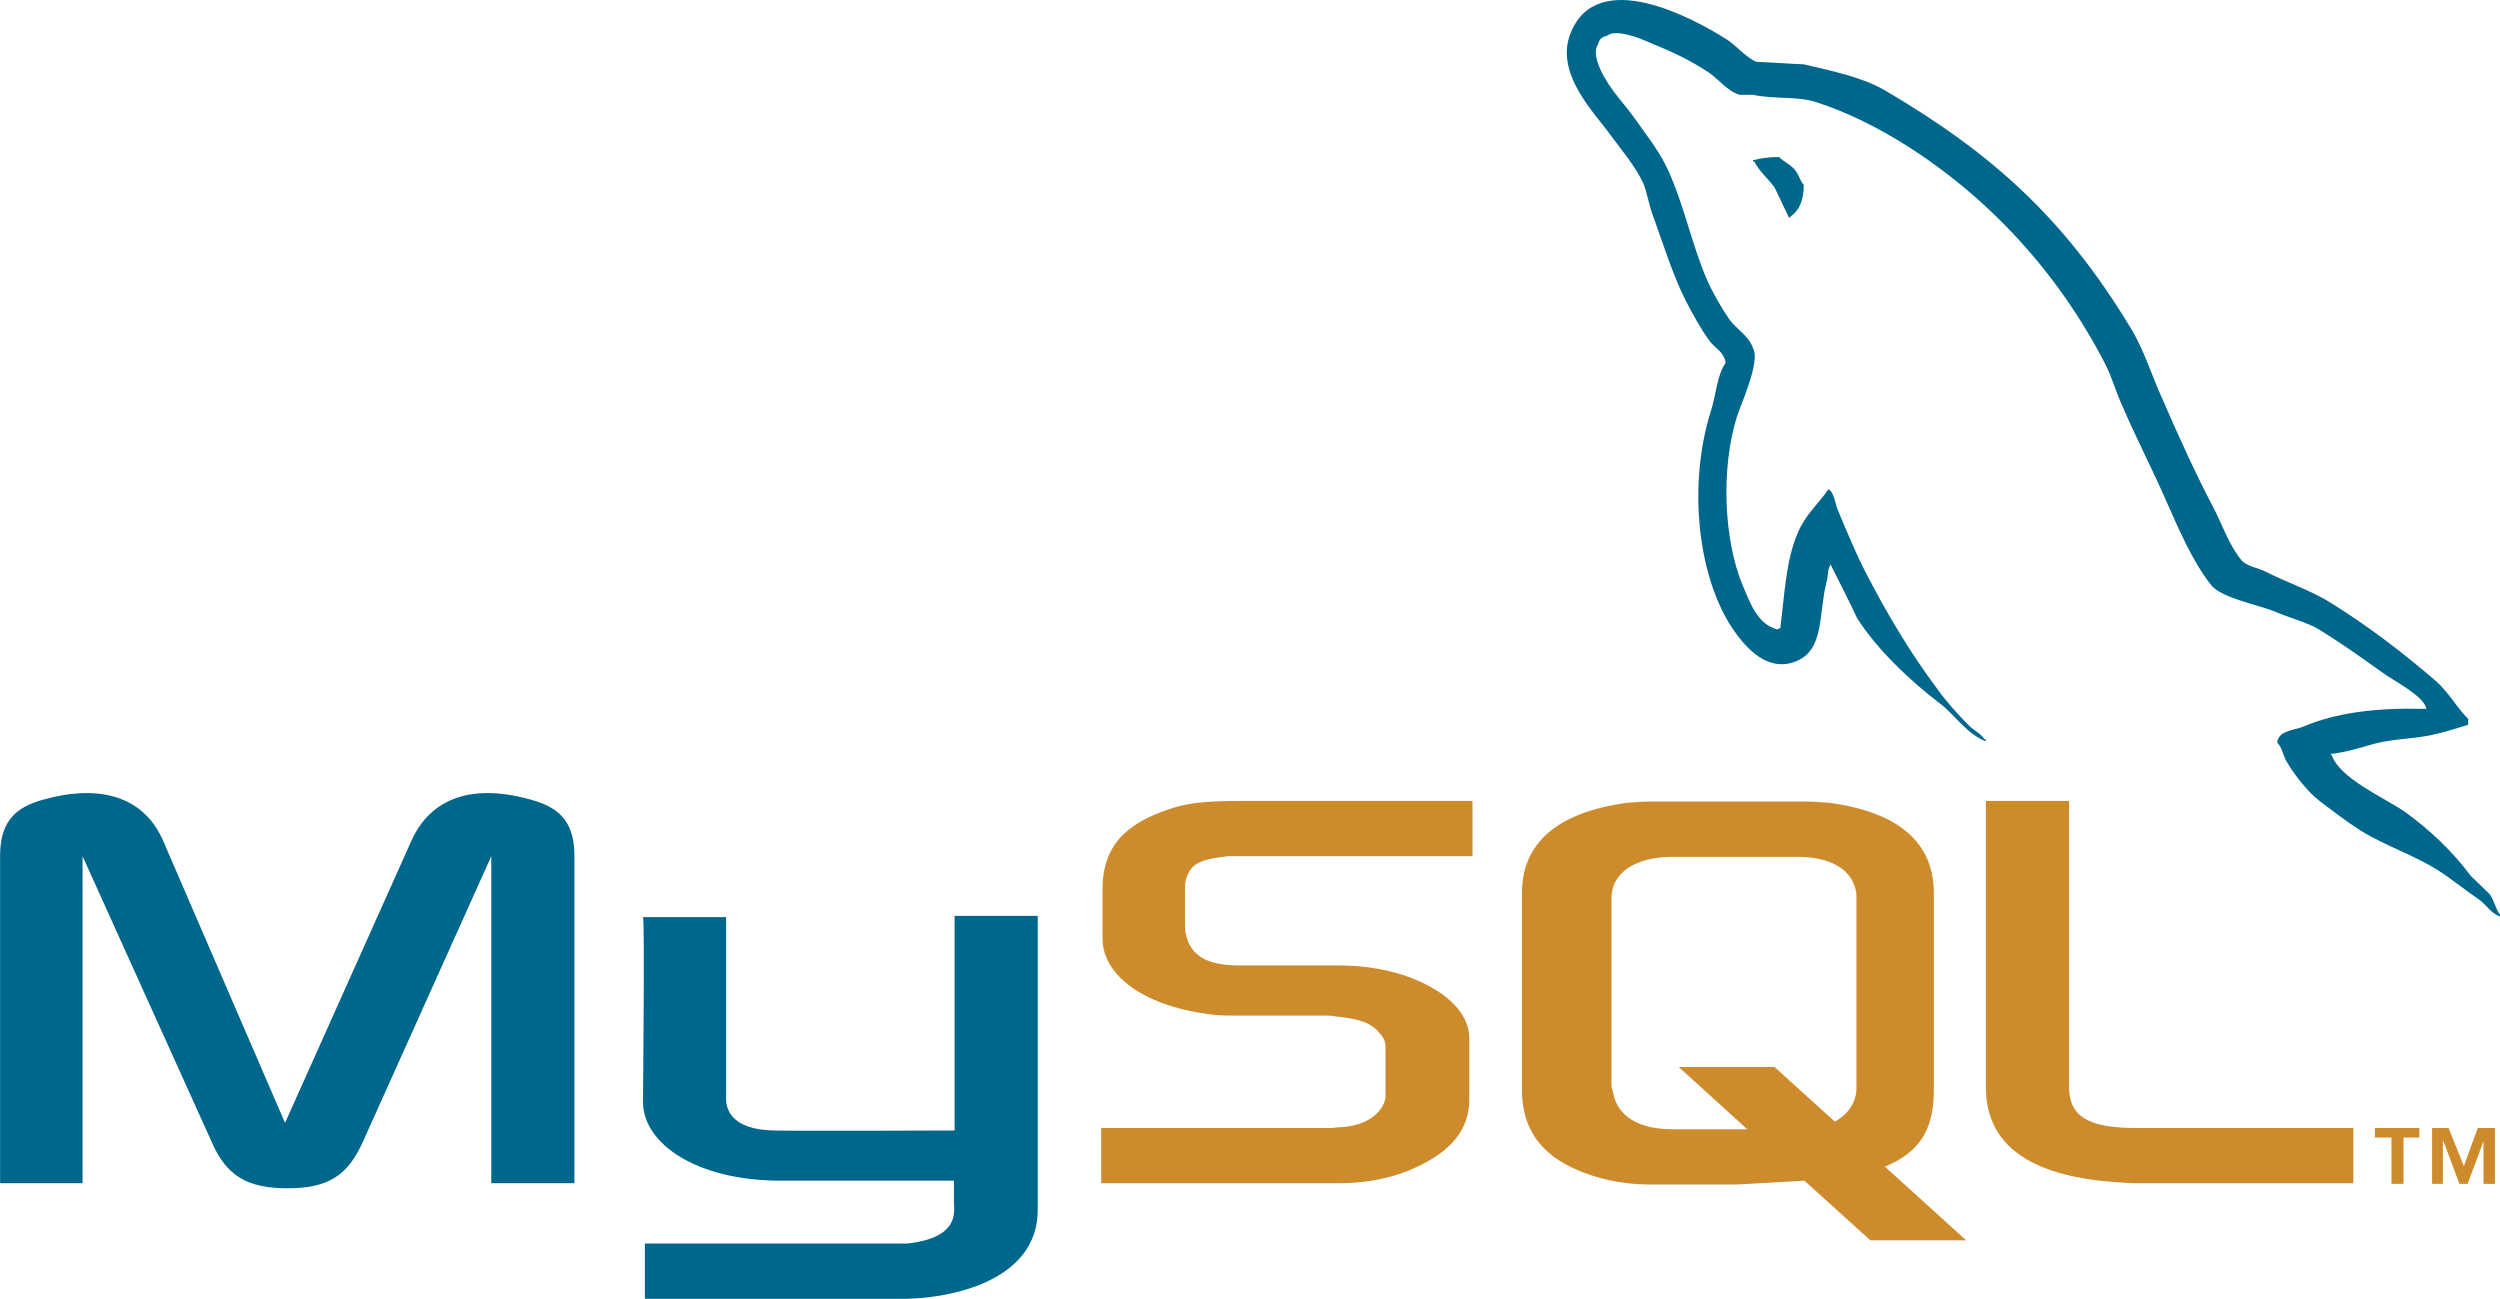
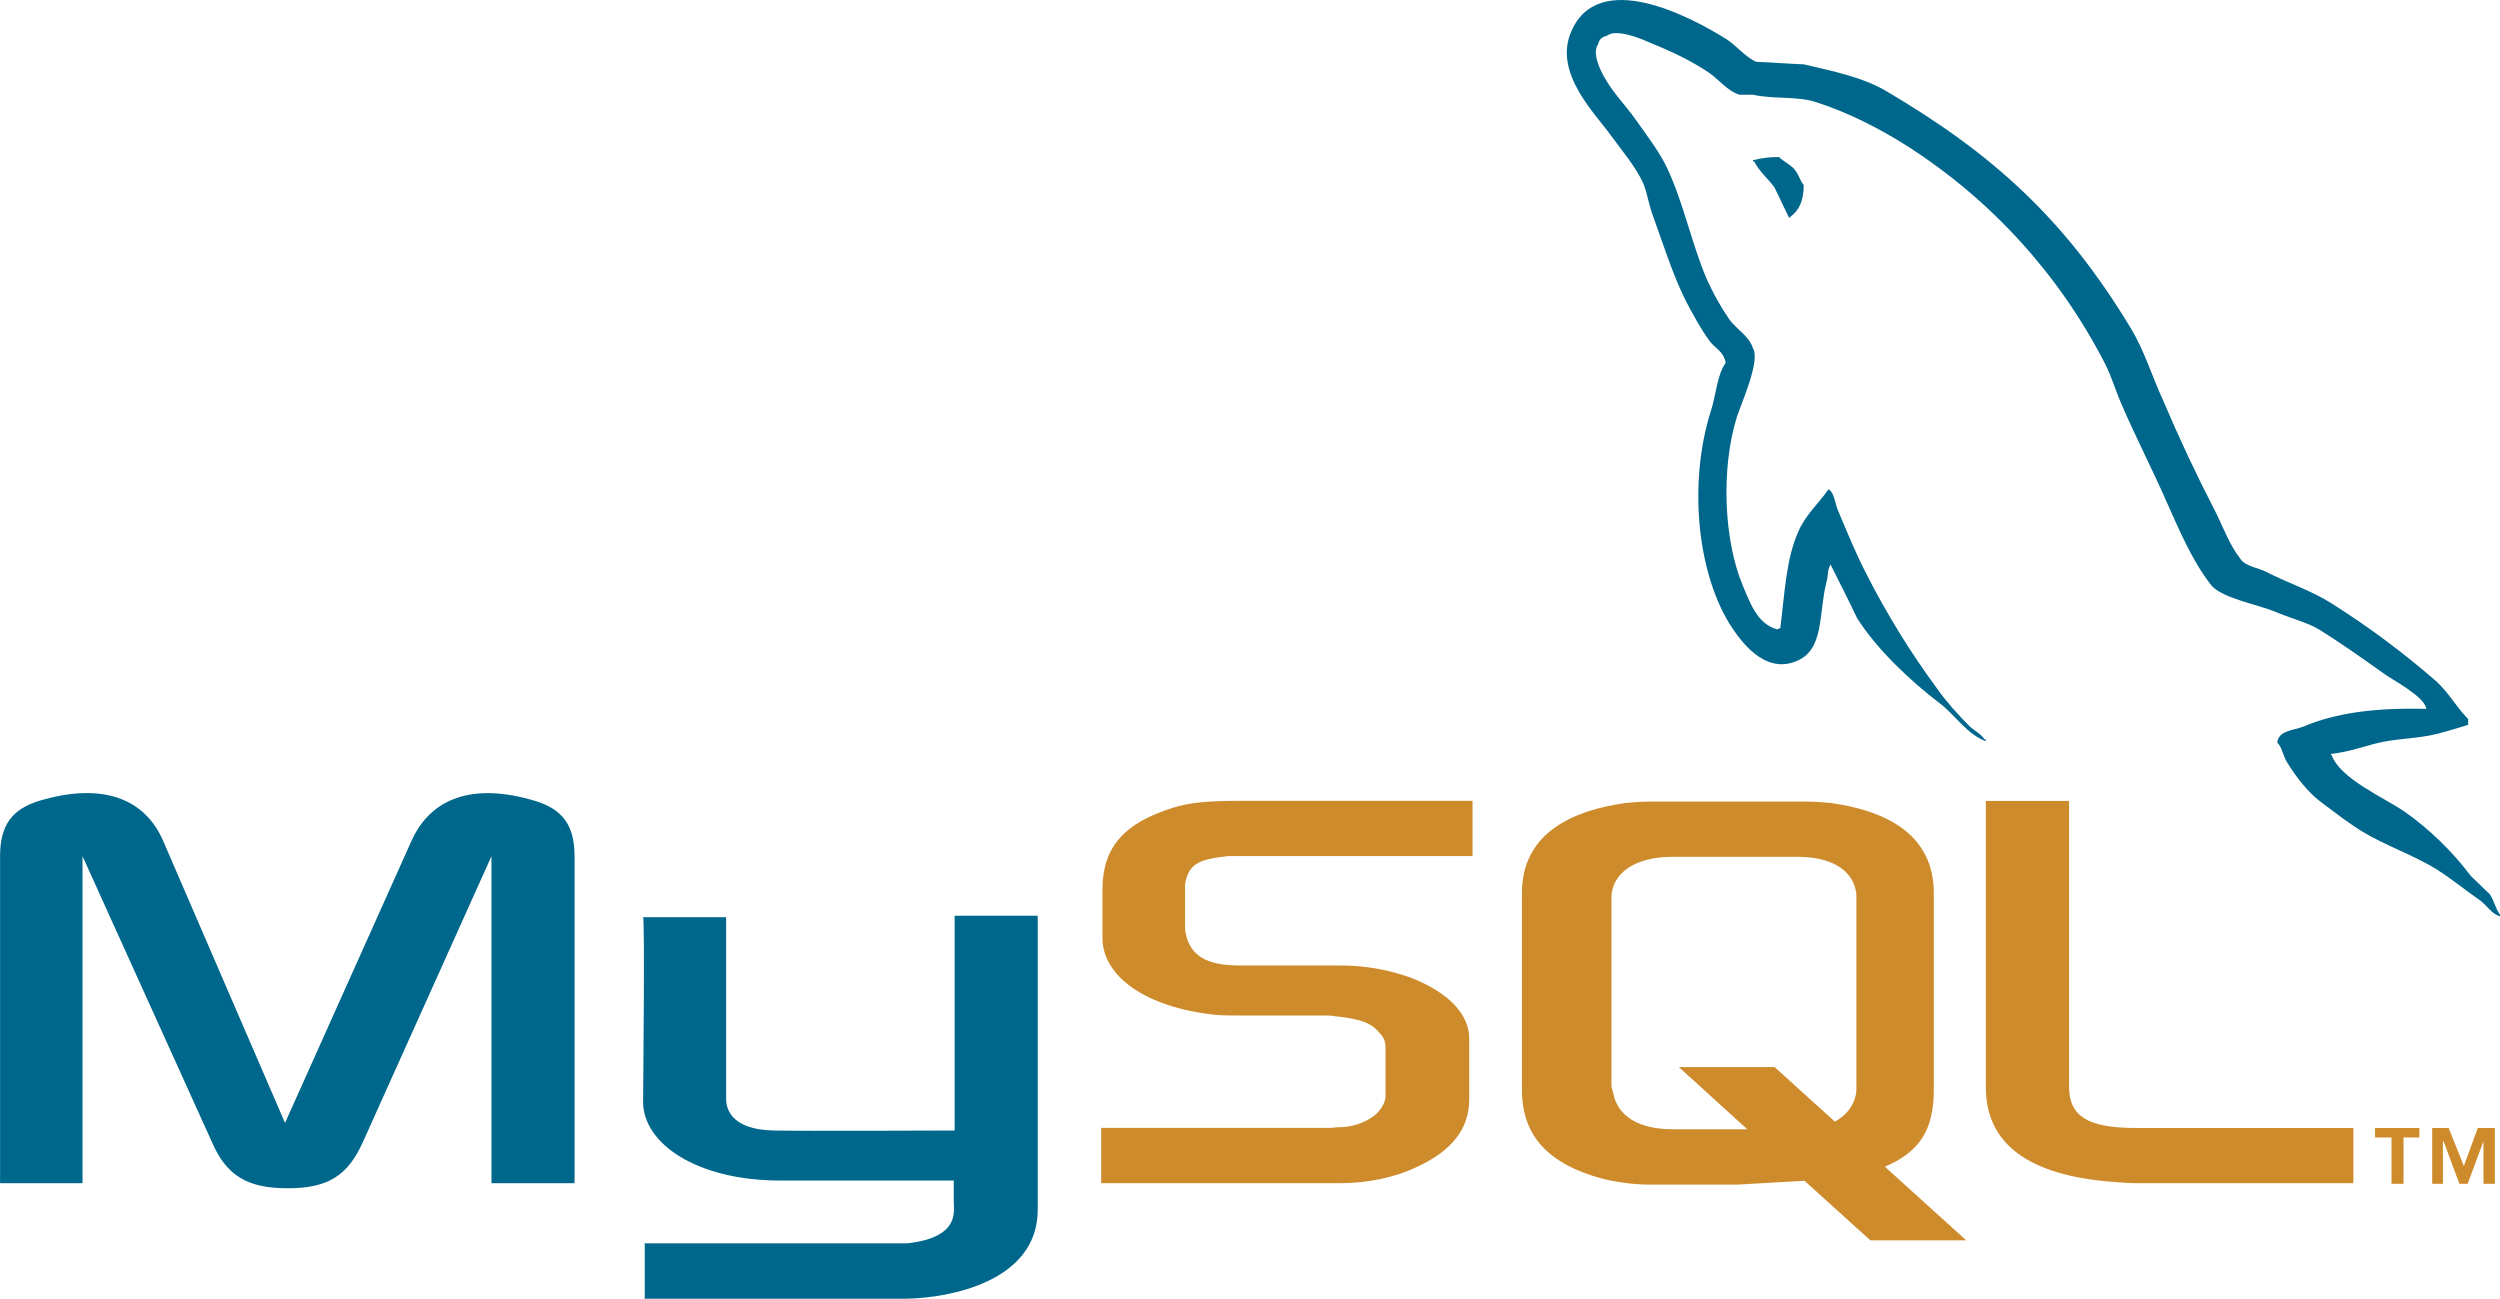
- <svg xmlns="http://www.w3.org/2000/svg" width="256" height="133" viewBox="0 0 19.738 10.255" version="1.1" id="svg1347">
-   <g id="g1952" transform="matrix(0.1123104,0,0,0.1123756,-0.9550876,-5.066112)">
-     <path id="path1339" style="clip-rule:evenodd;fill:#00678c;fill-opacity:1;fill-rule:evenodd;stroke:none" d="m 8.504,128.215 h 5.8 v -22.977 l 9.058,20.033 c 1.026,2.408 2.499,3.301 5.354,3.301 2.856,0 4.239,-0.893 5.31,-3.301 l 9.013,-20.033 v 22.977 h 5.845 v -22.977 c 0,-2.23 -0.893,-3.303 -2.767,-3.883 -4.417,-1.338 -7.362,-0.178 -8.7,2.811 l -8.878,19.811 -8.567,-19.811 c -1.294,-2.988 -4.284,-4.148 -8.745,-2.811 -1.829,0.58 -2.722,1.652 -2.722,3.883 v 22.977 z m 45.198,-18.694 h 5.845 v 12.627 c -0.044,0.713 0.223,2.32 3.391,2.363 1.651,0.045 12.582,0 12.671,0 v -15.08 h 5.845 v 20.658 c 0,5.086 -6.291,6.201 -9.236,6.246 H 53.835 v -3.881 h 18.427 c 3.748,-0.402 3.302,-2.275 3.302,-2.9 v -1.518 H 63.205 c -5.756,-0.045 -9.459,-2.588 -9.503,-5.488 0,-0.267 0.133,-12.939 0,-13.027 z" />
-     <path id="path1341" style="clip-rule:evenodd;fill:#00678c;fill-opacity:1;fill-rule:evenodd" d="m 133.566,56.114 c -0.758,0 -1.293,0.089 -1.828,0.223 v 0.089 h 0.088 c 0.357,0.714 0.982,1.205 1.428,1.829 0.357,0.714 0.67,1.428 1.027,2.142 l 0.088,-0.089 c 0.625,-0.446 0.938,-1.16 0.938,-2.231 -0.268,-0.312 -0.312,-0.625 -0.535,-0.937 -0.268,-0.446 -0.848,-0.669 -1.206,-1.026 z m 45.51,38.772 c -3.568,-0.089 -6.336,0.268 -8.656,1.25 -0.668,0.269 -1.74,0.269 -1.828,1.116 0.357,0.355 0.4,0.936 0.713,1.428 0.535,0.893 1.473,2.096 2.32,2.721 0.938,0.715 1.875,1.428 2.855,2.053 1.74,1.07 3.703,1.695 5.398,2.766 0.982,0.625 1.963,1.428 2.945,2.098 0.49,0.357 0.803,0.938 1.428,1.16 v -0.135 c -0.312,-0.4 -0.402,-0.98 -0.713,-1.428 -0.447,-0.445 -0.893,-0.848 -1.34,-1.293 -1.293,-1.74 -2.9,-3.258 -4.641,-4.506 -1.428,-0.982 -4.551,-2.32 -5.131,-3.971 l -0.088,-0.09 c 0.98,-0.09 2.141,-0.447 3.078,-0.715 1.518,-0.4 2.9,-0.312 4.461,-0.713 0.715,-0.179 1.428,-0.402 2.143,-0.625 v -0.401 c -0.803,-0.803 -1.383,-1.874 -2.23,-2.632 -2.275,-1.963 -4.775,-3.882 -7.363,-5.488 -1.383,-0.892 -3.168,-1.473 -4.639,-2.23 -0.537,-0.268 -1.428,-0.402 -1.74,-0.848 -0.805,-0.981 -1.25,-2.275 -1.83,-3.436 -1.293,-2.454 -2.543,-5.175 -3.658,-7.763 -0.803,-1.74 -1.295,-3.48 -2.275,-5.086 -4.596,-7.585 -9.594,-12.181 -17.268,-16.687 -1.65,-0.937 -3.613,-1.339 -5.711,-1.829 -1.115,-0.045 -2.23,-0.134 -3.346,-0.179 -0.715,-0.312 -1.428,-1.16 -2.053,-1.562 -2.543,-1.606 -9.102,-5.086 -10.977,-0.491 -1.205,2.9 1.785,5.755 2.811,7.228 0.76,1.026 1.74,2.186 2.277,3.346 0.311,0.758 0.4,1.562 0.713,2.365 0.713,1.963 1.383,4.149 2.32,5.979 0.49,0.937 1.025,1.919 1.65,2.767 0.357,0.491 0.982,0.714 1.115,1.517 -0.625,0.893 -0.668,2.231 -1.025,3.347 -1.607,5.042 -0.982,11.288 1.293,14.991 0.715,1.115 2.41,3.569 4.686,2.632 2.008,-0.803 1.561,-3.346 2.141,-5.577 0.135,-0.535 0.045,-0.892 0.312,-1.249 v 0.089 c 0.625,1.249 1.25,2.454 1.83,3.703 1.383,2.186 3.793,4.462 5.801,5.979 1.07,0.803 1.918,2.187 3.256,2.677 v -0.135 h -0.088 c -0.268,-0.4 -0.67,-0.579 -1.027,-0.892 -0.803,-0.803 -1.695,-1.785 -2.32,-2.677 -1.873,-2.498 -3.523,-5.265 -4.996,-8.12 -0.715,-1.383 -1.34,-2.9 -1.918,-4.283 -0.27,-0.536 -0.27,-1.339 -0.715,-1.606 -0.67,0.981 -1.65,1.83 -2.143,3.034 -0.848,1.918 -0.936,4.283 -1.248,6.737 -0.18,0.045 -0.09,0 -0.18,0.089 -1.426,-0.356 -1.918,-1.829 -2.453,-3.078 -1.338,-3.168 -1.562,-8.254 -0.402,-11.913 0.312,-0.937 1.652,-3.882 1.117,-4.774 -0.27,-0.848 -1.16,-1.338 -1.652,-2.008 -0.58,-0.848 -1.203,-1.918 -1.605,-2.855 -1.07,-2.499 -1.605,-5.265 -2.766,-7.764 -0.537,-1.16 -1.473,-2.365 -2.232,-3.435 -0.848,-1.205 -1.783,-2.053 -2.453,-3.48 -0.223,-0.491 -0.535,-1.294 -0.178,-1.829 0.088,-0.357 0.268,-0.491 0.623,-0.58 0.58,-0.491 2.232,0.134 2.812,0.401 1.65,0.669 3.033,1.294 4.416,2.23 0.625,0.446 1.295,1.294 2.098,1.518 h 0.938 c 1.428,0.312 3.033,0.089 4.371,0.49 2.365,0.759 4.506,1.874 6.426,3.079 5.844,3.703 10.664,8.968 13.92,15.259 0.535,1.026 0.758,1.963 1.25,3.034 0.938,2.187 2.098,4.417 3.033,6.559 0.938,2.097 1.83,4.239 3.168,5.979 0.67,0.937 3.346,1.427 4.551,1.918 0.893,0.401 2.275,0.759 3.08,1.249 1.516,0.937 3.033,2.008 4.461,3.034 0.713,0.534 2.945,1.649 3.078,2.541 z" />
-     <path id="path1343" style="clip-rule:evenodd;fill:#ce8b2c;fill-opacity:1;fill-rule:evenodd" d="m 85.916,128.215 h 16.776 c 1.963,0 3.838,-0.4 5.354,-1.115 2.543,-1.16 3.748,-2.721 3.748,-4.773 v -4.283 c 0,-1.65 -1.383,-3.213 -4.148,-4.283 -1.428,-0.535 -3.213,-0.848 -4.953,-0.848 h -7.049 c -2.365,0 -3.48,-0.715 -3.793,-2.275 -0.044,-0.178 -0.044,-0.357 -0.044,-0.535 v -2.633 c 0,-0.135 0,-0.312 0.044,-0.49 0.312,-1.205 0.937,-1.518 2.99,-1.74 h 17.177 v -3.883 H 95.687 c -2.365,0 -3.614,0.135 -4.729,0.492 -3.436,1.07 -4.953,2.766 -4.953,5.754 v 3.393 c 0,2.631 2.945,4.863 7.942,5.398 0.535,0.045 1.115,0.045 1.695,0.045 h 6.024 c 0.223,0 0.445,0 0.623,0.045 1.83,0.178 2.633,0.49 3.168,1.158 0.357,0.357 0.447,0.67 0.447,1.072 v 3.391 c 0,0.4 -0.268,0.938 -0.803,1.383 -0.537,0.445 -1.385,0.758 -2.5,0.803 -0.223,0 -0.355,0.045 -0.58,0.045 H 85.916 Z m 62.195,-6.736 c 0,3.971 2.99,6.201 8.969,6.648 0.58,0.045 1.115,0.088 1.695,0.088 h 15.17 v -3.881 h -15.303 c -3.393,0 -4.686,-0.848 -4.686,-2.9 v -20.078 h -5.846 v 20.123 z m -32.615,0.177 v -13.83 c 0,-3.525 2.498,-5.668 7.363,-6.336 0.535,-0.045 1.07,-0.09 1.561,-0.09 h 11.064 c 0.58,0 1.072,0.045 1.652,0.09 4.863,0.668 7.316,2.811 7.316,6.336 v 13.83 c 0,2.855 -1.025,4.373 -3.436,5.4 l 5.711,5.174 h -6.736 l -4.641,-4.193 -4.686,0.268 h -6.246 c -1.025,0 -2.186,-0.133 -3.391,-0.445 -3.701,-1.028 -5.531,-2.991 -5.531,-6.204 z m 6.291,-0.31 c 0,0.178 0.09,0.355 0.135,0.58 0.312,1.605 1.828,2.498 4.148,2.498 h 5.266 l -4.818,-4.373 h 6.736 l 4.238,3.838 c 0.805,-0.447 1.295,-1.072 1.473,-1.875 0.045,-0.178 0.045,-0.4 0.045,-0.58 v -13.252 c 0,-0.178 0,-0.355 -0.045,-0.535 -0.312,-1.516 -1.828,-2.363 -4.104,-2.363 h -8.791 c -2.588,0 -4.283,1.115 -4.283,2.898 z m 54.836,6.914 h 0.848 v -3.256 h 1.115 v -0.67 h -3.123 v 0.67 h 1.16 z m 6.469,0 h 0.803 v -3.926 h -1.203 l -0.982,2.678 -1.07,-2.678 h -1.16 v 3.926 h 0.758 v -2.988 h 0.045 l 1.115,2.988 h 0.58 l 1.115,-2.988 v 2.988 z" />
+ <svg xmlns="http://www.w3.org/2000/svg" width="256" height="133" viewBox="0 0 19.738 10.255">
+   <g clip-rule="evenodd" fill-rule="evenodd">
+     <path d="M0 9.342h.651V6.76L1.67 9.011c.115.27.28.371.601.371.32 0 .476-.1.596-.37L3.88 6.76v2.582h.656V6.76c0-.25-.1-.371-.31-.436-.497-.15-.827-.02-.978.316L2.25 8.866 1.288 6.64c-.145-.336-.481-.467-.982-.316C.1 6.389 0 6.509 0 6.76v2.582zm5.076-2.1h.657V8.66c-.005.08.025.261.38.266.186.005 1.414 0 1.424 0V7.23h.656v2.322c0 .571-.707.697-1.037.702H5.09v-.437h2.07c.42-.045.37-.255.37-.325v-.171H6.144c-.646-.005-1.062-.29-1.067-.617 0-.03.015-1.454 0-1.464zM14.046 1.24a.79.79 0 00-.206.025v.01h.01c.04.08.11.135.16.205.04.08.076.16.116.241l.01-.01c.07-.05.105-.13.105-.25-.03-.036-.035-.07-.06-.106-.03-.05-.095-.075-.135-.115zm5.111 4.357c-.4-.01-.712.03-.972.14-.075.03-.196.03-.205.126.04.04.044.105.08.16.06.1.165.236.26.306.106.08.21.16.32.23.196.12.417.191.607.311.11.07.22.16.33.236.056.04.091.106.161.13v-.015c-.035-.045-.045-.11-.08-.16-.05-.05-.1-.095-.15-.145a2.37 2.37 0 00-.522-.507c-.16-.11-.51-.26-.576-.446l-.01-.01c.11-.01.24-.05.346-.08.17-.045.326-.036.501-.08.08-.02.16-.046.24-.07v-.046c-.09-.09-.155-.21-.25-.296a6.68 6.68 0 00-.827-.616c-.155-.1-.356-.166-.52-.251-.061-.03-.161-.045-.196-.095-.09-.11-.14-.256-.206-.386a12.654 12.654 0 01-.41-.873c-.09-.195-.146-.39-.256-.571-.516-.853-1.078-1.37-1.94-1.876-.185-.105-.405-.15-.64-.205-.126-.005-.251-.015-.377-.02-.08-.035-.16-.13-.23-.176-.286-.18-1.022-.571-1.233-.055-.135.326.2.647.316.812.085.116.195.246.255.376.035.086.045.176.08.266.08.22.156.466.261.672.055.105.115.216.185.311.04.055.11.08.126.17-.07.1-.075.251-.116.377-.18.566-.11 1.268.146 1.684.08.126.27.401.526.296.226-.09.175-.376.24-.627.016-.06.005-.1.035-.14v.01c.07.14.14.276.206.416.155.246.426.501.652.672.12.09.215.246.365.3v-.014h-.01c-.03-.045-.075-.065-.115-.1-.09-.09-.19-.201-.26-.301a6.463 6.463 0 01-.562-.913c-.08-.155-.15-.326-.215-.481-.03-.06-.03-.15-.08-.18-.076.11-.186.205-.241.34-.095.216-.105.481-.14.757-.02.005-.01 0-.02.01-.16-.04-.216-.205-.276-.346-.15-.356-.175-.927-.045-1.338.035-.106.185-.437.125-.537-.03-.095-.13-.15-.185-.225a2.026 2.026 0 01-.18-.321c-.12-.281-.18-.592-.311-.873-.06-.13-.166-.266-.25-.386-.096-.135-.201-.23-.276-.39-.025-.056-.06-.146-.02-.206.01-.04.03-.056.07-.066.065-.055.25.015.316.045.185.076.34.146.495.251.07.05.146.145.236.17h.105c.16.036.341.01.491.056.266.085.506.21.722.346a4.447 4.447 0 011.563 1.714c.06.116.086.221.14.341.106.246.236.497.341.737.106.236.206.477.356.672.076.106.376.16.511.216.1.045.256.085.346.14.17.106.34.226.501.341.08.06.331.186.346.286z" fill="#00678c" />
+     <path d="M8.694 9.342h1.884c.22 0 .431-.045.602-.125.285-.13.42-.306.42-.537V8.2c0-.186-.155-.362-.465-.482a1.64 1.64 0 00-.557-.095h-.791c-.266 0-.391-.08-.426-.256-.005-.02-.005-.04-.005-.06V7.01c0-.015 0-.035.005-.055.035-.136.105-.17.336-.196h1.929v-.436H9.792c-.266 0-.406.015-.532.055-.385.12-.556.311-.556.647v.381c0 .296.33.547.892.607.06.005.125.005.19.005h.677c.025 0 .05 0 .07.005.206.02.296.055.356.13.04.04.05.075.05.12v.382c0 .044-.03.105-.09.155a.468.468 0 01-.28.09c-.026 0-.04.005-.066.005H8.694zm6.985-.757c0 .446.336.697 1.008.747.065.005.125.01.19.01h1.704v-.436h-1.719c-.381 0-.526-.095-.526-.326V6.324h-.657v2.261zm-3.663.02V7.051c0-.396.28-.637.827-.712.06-.005.12-.01.176-.01h1.242c.065 0 .12.005.186.01.546.075.821.316.821.712v1.554c0 .32-.115.491-.386.607l.642.581h-.757l-.52-.47-.527.03h-.702c-.115 0-.245-.016-.38-.05-.416-.116-.622-.337-.622-.698zm.707-.035c0 .02.01.04.015.065.035.18.205.281.466.281h.591l-.54-.491h.756l.476.431c.09-.05.145-.12.165-.21.005-.02.005-.046.005-.066V7.09c0-.02 0-.039-.005-.06-.035-.17-.205-.265-.46-.265h-.988c-.29 0-.481.126-.481.326zm6.159.777h.095v-.366h.125v-.075h-.35v.075h.13zm.726 0h.09v-.441h-.135l-.11.3-.12-.3h-.13v.441h.085v-.336h.005l.125.336h.065l.125-.336v.336z" fill="#ce8b2c" />
  </g>
</svg>
